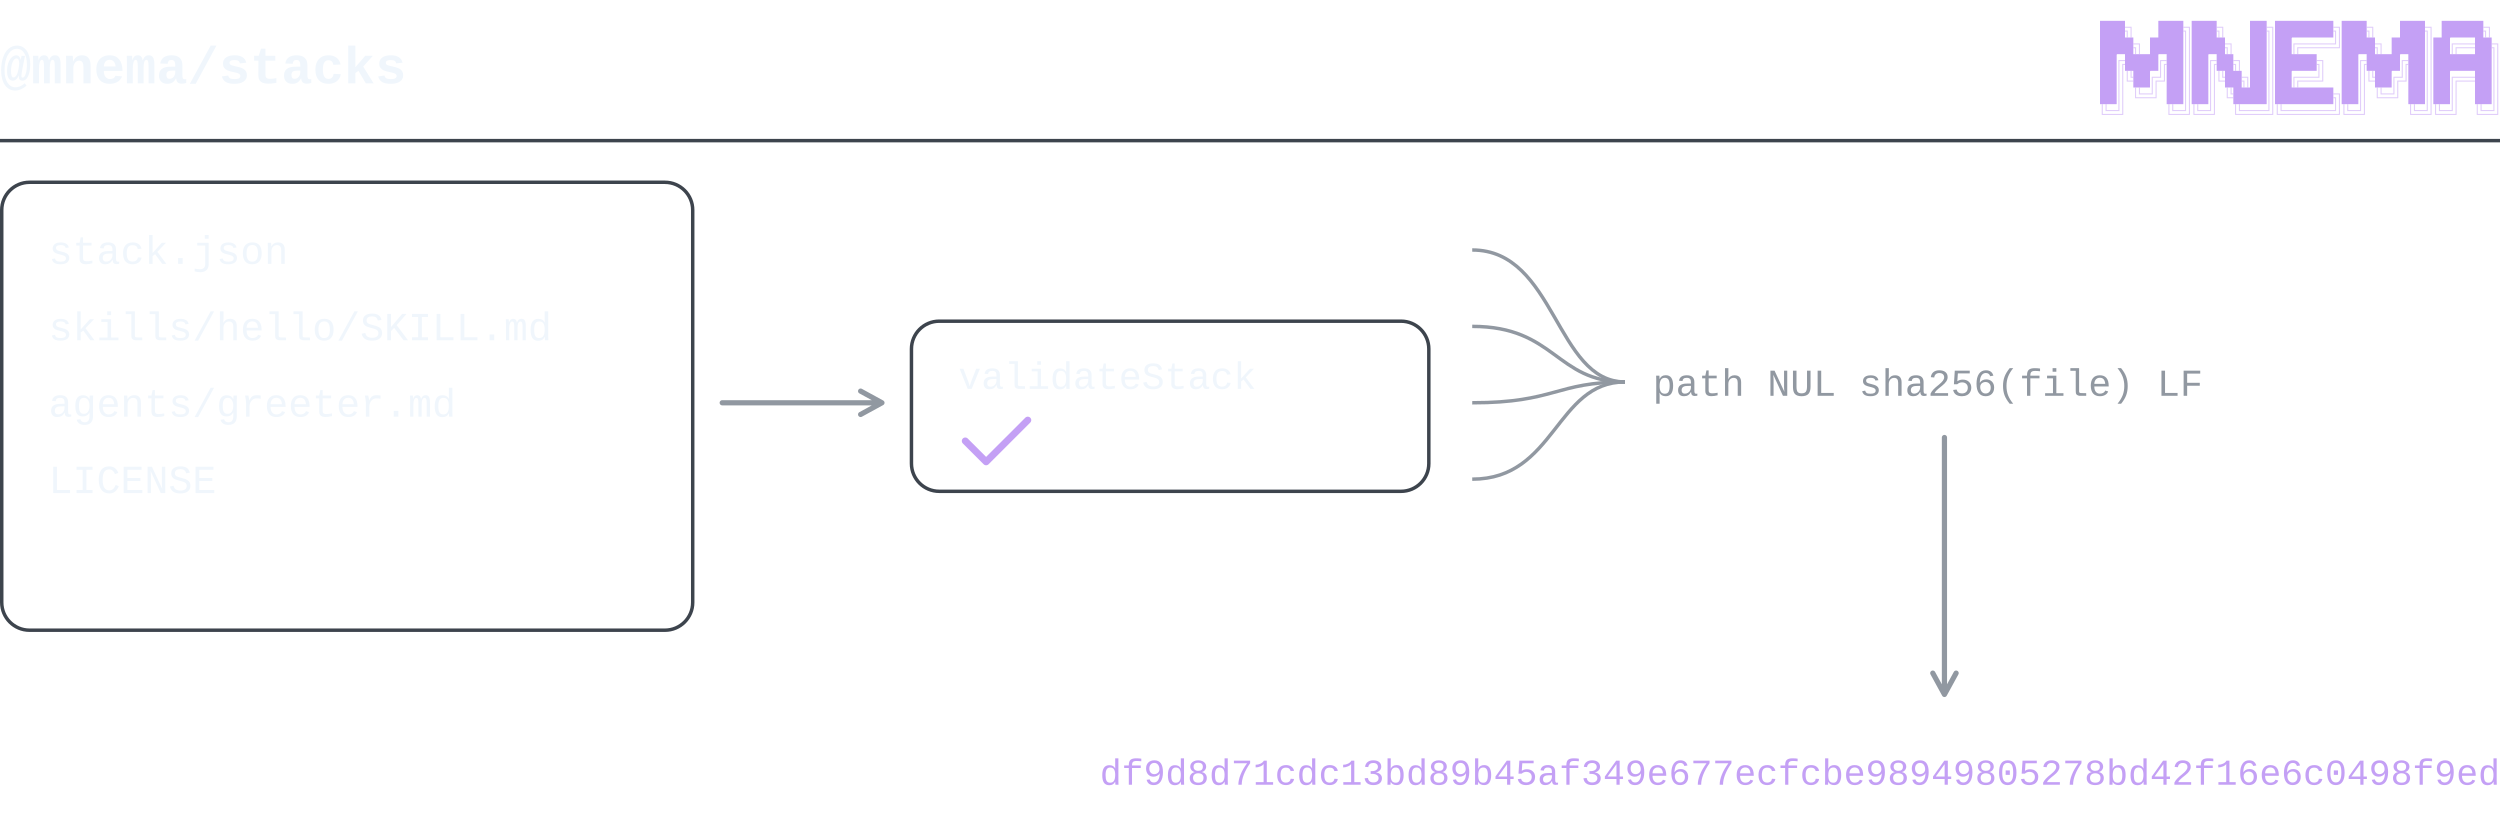
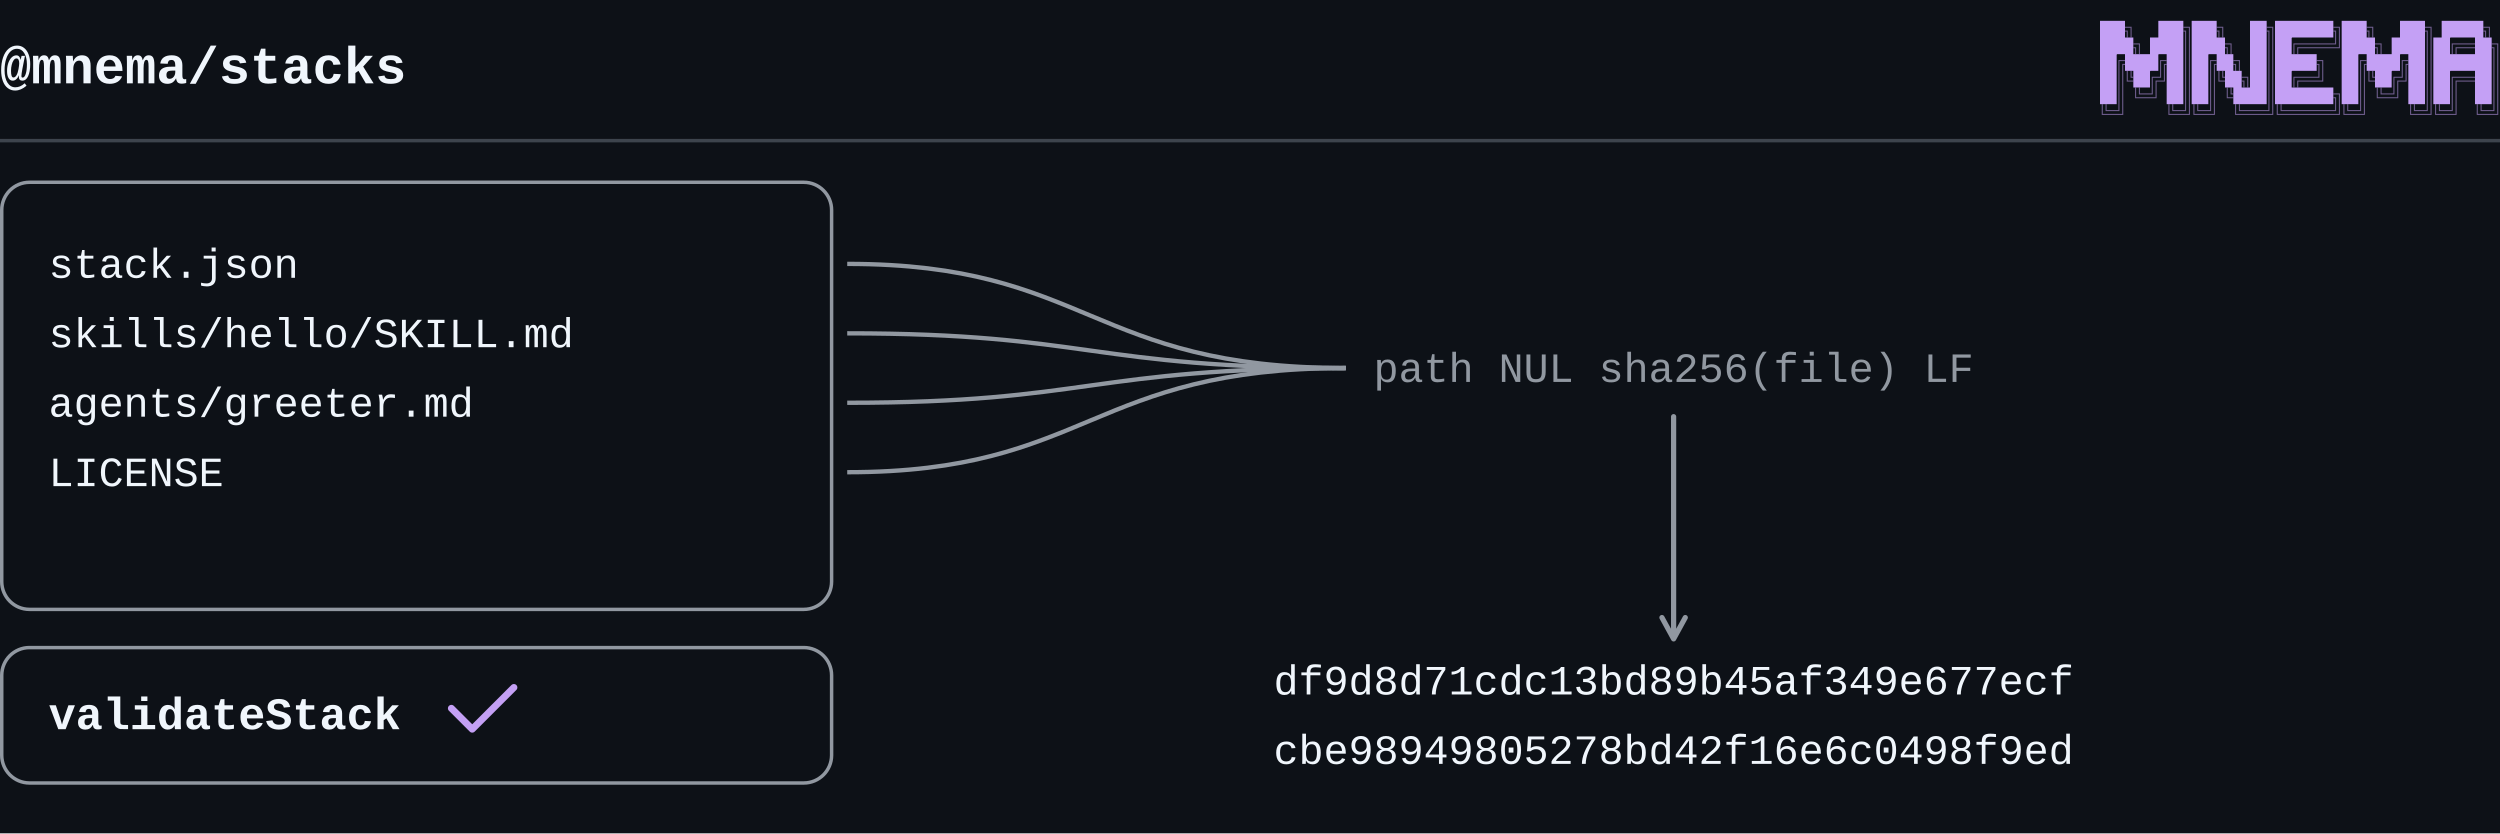
<svg xmlns="http://www.w3.org/2000/svg" width="100%" viewBox="0 0 720 240" role="img" aria-label="The stack contract: the stack.json schema, the validator, and the canonical digest a stack is identified by. A pure library; it runs nothing.">
  <style>
.a{animation-duration:10.5s;animation-iteration-count:infinite;animation-timing-function:ease-in-out}
@keyframes k0{0%{opacity:0}2.86%{opacity:0}5.71%{opacity:1}90.48%{opacity:1}93.33%{opacity:0}100%{opacity:0}}
@keyframes k1{0%{opacity:0}6.67%{opacity:0}9.52%{opacity:1}90.48%{opacity:1}93.33%{opacity:0}100%{opacity:0}}
@keyframes k2{0%{opacity:0}10.48%{opacity:0}13.33%{opacity:1}90.48%{opacity:1}93.33%{opacity:0}100%{opacity:0}}
@keyframes k3{0%{opacity:0}14.29%{opacity:0}17.14%{opacity:1}90.48%{opacity:1}93.33%{opacity:0}100%{opacity:0}}
@keyframes k4{0%{opacity:0}19.05%{opacity:0}21.9%{opacity:1}40.95%{opacity:1}43.81%{opacity:0}100%{opacity:0}}
@keyframes k5{0%{opacity:0}17.14%{opacity:0}20%{opacity:1}90.48%{opacity:1}93.33%{opacity:0}100%{opacity:0}}
- @keyframes k6{0%{opacity:0}17.14%{opacity:0}20%{opacity:1}90.48%{opacity:1}93.33%{opacity:0}100%{opacity:0}}
- @keyframes k7{0%{opacity:0}24.76%{opacity:0}27.62%{opacity:1}40.95%{opacity:1}43.81%{opacity:0}100%{opacity:0}}
- @keyframes k8{0%{opacity:0}45.71%{opacity:0}48.57%{opacity:1}90.48%{opacity:1}93.33%{opacity:0}100%{opacity:0}}
- @keyframes k9{0%{opacity:0}53.33%{opacity:0}56.19%{opacity:1}90.48%{opacity:1}93.33%{opacity:0}100%{opacity:0}}
- @keyframes k10{0%{opacity:0}57.14%{opacity:0}60%{opacity:1}90.48%{opacity:1}93.33%{opacity:0}100%{opacity:0}}
- @keyframes k11{0%{opacity:0}66.67%{opacity:0}69.52%{opacity:1}90.48%{opacity:1}93.33%{opacity:0}100%{opacity:0}}
+ @keyframes k6{0%{opacity:0}24.76%{opacity:0}27.62%{opacity:1}40.95%{opacity:1}43.81%{opacity:0}100%{opacity:0}}
+ @keyframes k7{0%{opacity:0}45.71%{opacity:0}48.57%{opacity:1}90.48%{opacity:1}93.33%{opacity:0}100%{opacity:0}}
+ @keyframes k8{0%{opacity:0}53.33%{opacity:0}56.19%{opacity:1}90.48%{opacity:1}93.33%{opacity:0}100%{opacity:0}}
+ @keyframes k9{0%{opacity:0}57.14%{opacity:0}60%{opacity:1}90.48%{opacity:1}93.33%{opacity:0}100%{opacity:0}}
+ @keyframes k10{0%{opacity:0}66.67%{opacity:0}69.52%{opacity:1}90.48%{opacity:1}93.33%{opacity:0}100%{opacity:0}}
+ @keyframes k11{0%{opacity:0}72.38%{opacity:0}75.24%{opacity:1}90.48%{opacity:1}93.33%{opacity:0}100%{opacity:0}}
@keyframes k12{0%{opacity:0}72.38%{opacity:0}75.24%{opacity:1}90.48%{opacity:1}93.33%{opacity:0}100%{opacity:0}}
@media (prefers-reduced-motion: reduce){.a{animation:none!important}}
</style>
+   <rect width="720" height="240" fill="#0d1117" />
  <text x="0" y="24" font-family="ui-monospace,SFMono-Regular,'SF Mono',Menlo,Consolas,'Liberation Mono',monospace" font-size="15" font-weight="600" fill="#f0f6fc">@mnema/stacks</text>
  <g transform="translate(604.8 6) scale(0.2)">
    <path data-of="blocks" fill="#c4a0f5" d="M0 0h12.5v24.5h-12.5zM12 0h12.5v24.5h-12.5zM24 0h12v24.5h-12zM84 0h12.5v24.5h-12.5zM96 0h12.5v24.5h-12.5zM108 0h12v24.5h-12zM132 0h12.5v24.5h-12.5zM144 0h12.5v24.5h-12.5zM156 0h12v24.5h-12zM216 0h12.5v24.5h-12.5zM228 0h12v24.5h-12zM252 0h12.5v24.5h-12.5zM264 0h12.5v24.5h-12.5zM276 0h12.5v24h-12.5zM288 0h12.5v24h-12.5zM300 0h12.5v24h-12.5zM312 0h12.5v24h-12.5zM324 0h12v24h-12zM348 0h12.5v24.5h-12.5zM360 0h12.5v24.5h-12.5zM372 0h12v24.5h-12zM432 0h12.5v24.5h-12.5zM444 0h12.5v24.5h-12.5zM456 0h12v24.5h-12zM492 0h12.5v24.5h-12.5zM504 0h12.5v24h-12.5zM516 0h12.5v24h-12.5zM528 0h12.5v24h-12.5zM540 0h12v24.5h-12zM0 24h12.5v24.5h-12.5zM12 24h12.5v24.5h-12.5zM24 24h12.5v24h-12.5zM36 24h12v24.5h-12zM72 24h12.5v24.5h-12.5zM84 24h12.5v24h-12.5zM96 24h12.5v24.5h-12.5zM108 24h12v24.5h-12zM132 24h12.5v24.5h-12.5zM144 24h12.5v24.5h-12.5zM156 24h12.5v24h-12.5zM168 24h12v24.5h-12zM216 24h12.5v24.5h-12.5zM228 24h12v24.5h-12zM252 24h12.5v24.5h-12.5zM264 24h12v24.5h-12zM348 24h12.5v24.5h-12.5zM360 24h12.5v24.5h-12.5zM372 24h12.5v24h-12.5zM384 24h12v24.5h-12zM420 24h12.5v24.5h-12.5zM432 24h12.5v24h-12.5zM444 24h12.5v24.5h-12.5zM456 24h12v24.5h-12zM480 24h12.5v24.5h-12.5zM492 24h12v24.5h-12zM540 24h12.5v24.5h-12.5zM552 24h12v24.5h-12zM0 48h12.5v24.5h-12.5zM12 48h12v24.5h-12zM36 48h12.5v24h-12.5zM48 48h12.5v24.5h-12.5zM60 48h12.5v24.5h-12.5zM72 48h12v24h-12zM96 48h12.5v24.5h-12.5zM108 48h12v24.5h-12zM132 48h12.5v24.5h-12.5zM144 48h12v24.5h-12zM168 48h12.5v24h-12.5zM180 48h12v24.5h-12zM216 48h12.5v24.5h-12.5zM228 48h12v24.5h-12zM252 48h12.5v24.5h-12.5zM264 48h12.5v24.5h-12.5zM276 48h12.5v24h-12.5zM288 48h12.5v24h-12.5zM300 48h12v24h-12zM348 48h12.5v24.5h-12.5zM360 48h12v24.5h-12zM384 48h12.5v24h-12.5zM396 48h12.5v24.5h-12.5zM408 48h12.5v24.5h-12.5zM420 48h12v24h-12zM444 48h12.5v24.5h-12.5zM456 48h12v24.5h-12zM480 48h12.5v24.5h-12.5zM492 48h12.5v24.5h-12.5zM504 48h12.5v24h-12.5zM516 48h12.5v24h-12.5zM528 48h12.5v24h-12.5zM540 48h12.5v24.5h-12.5zM552 48h12v24.5h-12zM0 72h12.5v24.5h-12.5zM12 72h12v24.5h-12zM48 72h12.5v24h-12.5zM60 72h12v24h-12zM96 72h12.5v24.5h-12.5zM108 72h12v24.5h-12zM132 72h12.5v24.5h-12.5zM144 72h12v24.5h-12zM180 72h12.5v24h-12.5zM192 72h12v24.5h-12zM216 72h12.5v24.5h-12.5zM228 72h12v24.5h-12zM252 72h12.5v24.5h-12.5zM264 72h12v24.5h-12zM348 72h12.5v24.5h-12.5zM360 72h12v24.5h-12zM396 72h12.5v24h-12.5zM408 72h12v24h-12zM444 72h12.5v24.5h-12.5zM456 72h12v24.5h-12zM480 72h12.5v24.5h-12.5zM492 72h12v24.5h-12zM540 72h12.5v24.5h-12.5zM552 72h12v24.5h-12zM0 96h12.5v24h-12.5zM12 96h12v24h-12zM96 96h12.5v24h-12.5zM108 96h12v24h-12zM132 96h12.5v24h-12.5zM144 96h12v24h-12zM192 96h12.5v24h-12.5zM204 96h12.5v24h-12.5zM216 96h12.5v24h-12.5zM228 96h12v24h-12zM252 96h12.5v24h-12.5zM264 96h12.5v24h-12.5zM276 96h12.5v24h-12.5zM288 96h12.5v24h-12.5zM300 96h12.5v24h-12.5zM312 96h12.5v24h-12.5zM324 96h12v24h-12zM348 96h12.5v24h-12.5zM360 96h12v24h-12zM444 96h12.5v24h-12.5zM456 96h12v24h-12zM480 96h12.5v24h-12.5zM492 96h12v24h-12zM540 96h12.5v24h-12.5zM552 96h12v24h-12z" />
    <path data-of="lines" fill="none" stroke="#c4a0f5" stroke-opacity="0.55" stroke-width="1.5" stroke-linejoin="miter" d="M36 9.25L44.75 9.25L44.75 24M36 14.75L39.25 14.75L39.25 24M120 9.25L128.75 9.25L128.75 24M120 14.75L123.25 14.75L123.25 24M168 9.25L176.75 9.25L176.75 24M168 14.75L171.25 14.75L171.25 24M240 9.25L248.75 9.25L248.75 24M240 14.75L243.25 14.75L243.25 24M336 9.25L344.75 9.25L344.75 24M336 14.75L339.25 14.75L339.25 24M384 9.25L392.75 9.25L392.75 24M384 14.75L387.25 14.75L387.25 24M468 9.25L476.75 9.25L476.75 24M468 14.75L471.25 14.75L471.25 24M552 9.25L560.75 9.25L560.75 24M552 14.75L555.25 14.75L555.25 24M48 33.25L56.75 33.25L56.75 48M48 38.75L51.25 38.75L51.25 48M123.25 24L123.25 48M128.75 24L128.75 48M180 33.25L188.75 33.25L188.75 48M180 38.75L183.25 38.75L183.25 48M243.25 24L243.25 48M248.75 24L248.75 48M288 33.25L279.25 33.25L279.25 48M288 38.75L284.75 38.75L284.75 48M288 33.25L300 33.25M288 38.75L300 38.75M300 33.25L312 33.25M300 38.75L312 38.75M312 33.25L324 33.25M312 38.75L324 38.75M324 33.25L336 33.25M324 38.75L336 38.75M344.75 24L344.75 38.75L336 38.75M339.25 24L339.25 33.25L336 33.25M396 33.25L404.75 33.25L404.75 48M396 38.75L399.25 38.75L399.25 48M471.25 24L471.25 48M476.75 24L476.75 48M516 33.25L507.25 33.25L507.25 48M516 38.75L512.75 38.75L512.75 48M516 33.25L528 33.25M516 38.75L528 38.75M528 33.25L540 33.25M528 38.75L540 38.75M564 33.25L572.75 33.25L572.75 48M564 38.75L567.25 38.75L567.25 48M36 57.25L27.25 57.25L27.25 72M36 62.75L32.75 62.75L32.75 72M96 57.25L87.25 57.25L87.25 72M96 62.75L92.75 62.75L92.75 72M123.25 48L123.25 72M128.75 48L128.75 72M168 57.25L159.25 57.25L159.25 72M168 62.75L164.75 62.75L164.75 72M192 57.25L200.75 57.25L200.75 72M192 62.75L195.25 62.75L195.25 72M243.25 48L243.25 72M248.75 48L248.75 72M312 57.25L320.75 57.25L320.75 72M312 62.75L315.25 62.75L315.25 72M384 57.25L375.25 57.25L375.25 72M384 62.75L380.75 62.75L380.75 72M444 57.25L435.25 57.25L435.25 72M444 62.75L440.75 62.75L440.75 72M471.25 48L471.25 72M476.75 48L476.75 72M567.25 48L567.25 72M572.75 48L572.75 72M27.25 72L27.25 96M32.75 72L32.75 96M39.25 72L39.25 86.75L48 86.75M44.75 72L44.75 81.25L48 81.25M84 81.25L75.25 81.25L75.25 96M84 86.75L80.75 86.75L80.75 96M92.75 72L92.75 86.75L84 86.75M87.25 72L87.25 81.25L84 81.25M123.25 72L123.25 96M128.75 72L128.75 96M159.25 72L159.25 96M164.75 72L164.75 96M171.25 72L171.25 86.75L180 86.75M176.75 72L176.75 81.25L180 81.25M204 81.25L212.75 81.25L212.75 96M204 86.75L207.25 86.75L207.25 96M243.25 72L243.25 96M248.75 72L248.75 96M288 81.25L279.25 81.25L279.25 96M288 86.75L284.75 86.75L284.75 96M288 81.25L300 81.25M288 86.75L300 86.75M300 81.25L312 81.25M300 86.75L312 86.75M320.75 72L320.75 86.75L312 86.75M315.25 72L315.25 81.25L312 81.25M375.25 72L375.25 96M380.75 72L380.75 96M387.25 72L387.25 86.75L396 86.75M392.75 72L392.75 81.25L396 81.25M432 81.25L423.25 81.25L423.25 96M432 86.75L428.75 86.75L428.75 96M440.75 72L440.75 86.75L432 86.75M435.25 72L435.25 81.25L432 81.25M471.25 72L471.25 96M476.75 72L476.75 96M516 81.25L507.25 81.25L507.25 96M516 86.75L512.75 86.75L512.75 96M516 81.25L528 81.25M516 86.75L528 86.75M528 81.25L540 81.25M528 86.75L540 86.75M567.25 72L567.25 96M572.75 72L572.75 96M27.25 96L27.25 120M32.75 96L32.75 120M51.25 96L51.25 110.75L60 110.75M56.75 96L56.75 105.25L60 105.25M60 105.25L72 105.25M60 110.75L72 110.75M80.75 96L80.75 110.75L72 110.75M75.25 96L75.25 105.25L72 105.25M123.25 96L123.25 120M128.75 96L128.75 120M159.25 96L159.25 120M164.75 96L164.75 120M183.25 96L183.25 110.75L192 110.75M188.75 96L188.75 105.25L192 105.25M243.25 96L243.25 120M248.75 96L248.75 120M336 105.25L344.75 105.25L344.75 120M336 110.75L339.25 110.75L339.25 120M375.25 96L375.25 120M380.75 96L380.75 120M399.25 96L399.25 110.75L408 110.75M404.75 96L404.75 105.25L408 105.25M408 105.25L420 105.25M408 110.75L420 110.75M428.75 96L428.75 110.75L420 110.75M423.25 96L423.25 105.25L420 105.25M471.25 96L471.25 120M476.75 96L476.75 120M507.25 96L507.25 120M512.75 96L512.75 120M567.25 96L567.25 120M572.75 96L572.75 120M3.25 120L3.25 134.75L12 134.75M8.75 120L8.75 129.25L12 129.25M12 129.25L24 129.25M12 134.75L24 134.75M32.75 120L32.75 134.75L24 134.75M27.25 120L27.25 129.25L24 129.25M99.25 120L99.25 134.75L108 134.75M104.75 120L104.75 129.25L108 129.25M108 129.25L120 129.25M108 134.75L120 134.75M128.75 120L128.75 134.75L120 134.75M123.25 120L123.25 129.25L120 129.25M135.25 120L135.25 134.75L144 134.75M140.75 120L140.75 129.25L144 129.25M144 129.25L156 129.25M144 134.75L156 134.75M164.75 120L164.75 134.75L156 134.75M159.25 120L159.25 129.25L156 129.25M195.25 120L195.25 134.75L204 134.75M200.75 120L200.75 129.25L204 129.25M204 129.25L216 129.25M204 134.75L216 134.75M216 129.25L228 129.25M216 134.75L228 134.75M228 129.25L240 129.25M228 134.75L240 134.75M248.75 120L248.75 134.75L240 134.75M243.25 120L243.25 129.25L240 129.25M255.25 120L255.25 134.75L264 134.75M260.75 120L260.75 129.25L264 129.25M264 129.25L276 129.25M264 134.75L276 134.75M276 129.25L288 129.25M276 134.75L288 134.75M288 129.25L300 129.25M288 134.75L300 134.75M300 129.25L312 129.25M300 134.75L312 134.75M312 129.25L324 129.25M312 134.75L324 134.75M324 129.25L336 129.25M324 134.75L336 134.75M344.75 120L344.75 134.75L336 134.75M339.25 120L339.25 129.25L336 129.25M351.25 120L351.25 134.75L360 134.75M356.75 120L356.75 129.25L360 129.25M360 129.25L372 129.25M360 134.75L372 134.75M380.75 120L380.75 134.75L372 134.75M375.25 120L375.25 129.25L372 129.25M447.25 120L447.25 134.75L456 134.75M452.75 120L452.75 129.25L456 129.25M456 129.25L468 129.25M456 134.75L468 134.75M476.75 120L476.75 134.75L468 134.75M471.25 120L471.25 129.25L468 129.25M483.25 120L483.25 134.75L492 134.75M488.75 120L488.75 129.25L492 129.25M492 129.25L504 129.25M492 134.75L504 134.75M512.75 120L512.75 134.75L504 134.75M507.25 120L507.25 129.25L504 129.25M543.25 120L543.25 134.75L552 134.75M548.75 120L548.75 129.25L552 129.25M552 129.25L564 129.25M552 134.75L564 134.75M572.75 120L572.75 134.75L564 134.75M567.25 120L567.25 129.25L564 129.25" />
  </g>
  <path d="M0 40.5H720" stroke="#3d444d" />
-   <rect x="0.5" y="52.5" width="199" height="129" rx="8" fill="none" stroke="#3d444d" />
-   <text class="a" style="animation-name:k0" x="14" y="76" font-family="ui-monospace,SFMono-Regular,'SF Mono',Menlo,Consolas,'Liberation Mono',monospace" font-size="11.5" fill="#f0f6fc">stack.json</text>
-   <text class="a" style="animation-name:k1" x="14" y="98" font-family="ui-monospace,SFMono-Regular,'SF Mono',Menlo,Consolas,'Liberation Mono',monospace" font-size="11.5" fill="#f0f6fc">skills/hello/SKILL.md</text>
-   <text class="a" style="animation-name:k2" x="14" y="120" font-family="ui-monospace,SFMono-Regular,'SF Mono',Menlo,Consolas,'Liberation Mono',monospace" font-size="11.5" fill="#f0f6fc">agents/greeter.md</text>
-   <text class="a" style="animation-name:k3" x="14" y="142" font-family="ui-monospace,SFMono-Regular,'SF Mono',Menlo,Consolas,'Liberation Mono',monospace" font-size="11.5" fill="#f0f6fc">LICENSE</text>
-   <text class="a" style="animation-name:k4" opacity="0" x="14" y="164" font-family="ui-monospace,SFMono-Regular,'SF Mono',Menlo,Consolas,'Liberation Mono',monospace" font-size="11.5" fill="#c4a0f5">.mcp.json</text>
-   <path class="a" style="animation-name:k5" d="M208 116L254 116M247.86 112.64L254 116L247.86 119.36" fill="none" stroke="#9198a1" stroke-width="1.5" stroke-linecap="round" stroke-linejoin="round" />
-   <rect x="262.5" y="92.5" width="149" height="49" rx="8" fill="none" stroke="#3d444d" />
-   <text class="a" style="animation-name:k6" x="276" y="112" font-family="ui-monospace,SFMono-Regular,'SF Mono',Menlo,Consolas,'Liberation Mono',monospace" font-size="11" fill="#f0f6fc">validateStack</text>
-   <text class="a" style="animation-name:k7" opacity="0" x="276" y="132" font-family="ui-monospace,SFMono-Regular,'SF Mono',Menlo,Consolas,'Liberation Mono',monospace" font-size="11" fill="#c4a0f5">mcp-server</text>
-   <path class="a" style="animation-name:k8" d="M278 127L284 133L296 121" fill="none" stroke="#c4a0f5" stroke-width="2" stroke-linecap="round" stroke-linejoin="round" />
-   <g class="a" style="animation-name:k9">
-     <path d="M424 72C448 72 448 110 468 110" fill="none" stroke="#9198a1" stroke-width="1" />
-     <path d="M424 94C448 94 448 110 468 110" fill="none" stroke="#9198a1" stroke-width="1" />
-     <path d="M424 116C448 116 448 110 468 110" fill="none" stroke="#9198a1" stroke-width="1" />
-     <path d="M424 138C448 138 448 110 468 110" fill="none" stroke="#9198a1" stroke-width="1" />
+   <rect x="0.5" y="52.5" width="239" height="123" rx="8" fill="none" stroke="#9198a1" />
+   <text class="a" style="animation-name:k0" x="14" y="80" font-family="ui-monospace,SFMono-Regular,'SF Mono',Menlo,Consolas,'Liberation Mono',monospace" font-size="12" fill="#f0f6fc">stack.json</text>
+   <text class="a" style="animation-name:k1" x="14" y="100" font-family="ui-monospace,SFMono-Regular,'SF Mono',Menlo,Consolas,'Liberation Mono',monospace" font-size="12" fill="#f0f6fc">skills/hello/SKILL.md</text>
+   <text class="a" style="animation-name:k2" x="14" y="120" font-family="ui-monospace,SFMono-Regular,'SF Mono',Menlo,Consolas,'Liberation Mono',monospace" font-size="12" fill="#f0f6fc">agents/greeter.md</text>
+   <text class="a" style="animation-name:k3" x="14" y="140" font-family="ui-monospace,SFMono-Regular,'SF Mono',Menlo,Consolas,'Liberation Mono',monospace" font-size="12" fill="#f0f6fc">LICENSE</text>
+   <text class="a" style="animation-name:k4" opacity="0" x="14" y="160" font-family="ui-monospace,SFMono-Regular,'SF Mono',Menlo,Consolas,'Liberation Mono',monospace" font-size="12" fill="#f0f6fc">.mcp.json</text>
+   <rect x="0.5" y="186.5" width="239" height="39" rx="8" fill="none" stroke="#9198a1" />
+   <text class="a" style="animation-name:k5" x="14" y="210" font-family="ui-monospace,SFMono-Regular,'SF Mono',Menlo,Consolas,'Liberation Mono',monospace" font-size="13" font-weight="600" fill="#f0f6fc">validateStack</text>
+   <text class="a" style="animation-name:k6" opacity="0" x="130" y="210" font-family="ui-monospace,SFMono-Regular,'SF Mono',Menlo,Consolas,'Liberation Mono',monospace" font-size="12" fill="#f0f6fc">mcp-server</text>
+   <path class="a" style="animation-name:k7" d="M130 204L136 210L148 198" fill="none" stroke="#c4a0f5" stroke-width="2" stroke-linecap="round" stroke-linejoin="round" />
+   <g class="a" style="animation-name:k8">
+     <path d="M244 76C313.8 76 313.8 106 387.6 106" fill="none" stroke="#9198a1" stroke-width="1.25" />
+     <path d="M244 96C313.8 96 313.8 106 387.6 106" fill="none" stroke="#9198a1" stroke-width="1.25" />
+     <path d="M244 116C313.8 116 313.8 106 387.6 106" fill="none" stroke="#9198a1" stroke-width="1.25" />
+     <path d="M244 136C313.8 136 313.8 106 387.6 106" fill="none" stroke="#9198a1" stroke-width="1.25" />
  </g>
-   <text class="a" style="animation-name:k10" x="476" y="114" font-family="ui-monospace,SFMono-Regular,'SF Mono',Menlo,Consolas,'Liberation Mono',monospace" font-size="11" fill="#9198a1">path NUL sha256(file) LF</text>
-   <path class="a" style="animation-name:k11" d="M560 126L560 200M563.36 193.86L560 200L556.64 193.86" fill="none" stroke="#9198a1" stroke-width="1.5" stroke-linecap="round" stroke-linejoin="round" />
-   <text class="a" style="animation-name:k12" x="720" y="226" font-family="ui-monospace,SFMono-Regular,'SF Mono',Menlo,Consolas,'Liberation Mono',monospace" font-size="10.5" fill="#c4a0f5" text-anchor="end">df9d8d71cdc13bd89b45af349e677ecfcbe98949805278bd42f16e6c0498f9ed</text>
+   <text class="a" style="animation-name:k9" x="482" y="110" font-family="ui-monospace,SFMono-Regular,'SF Mono',Menlo,Consolas,'Liberation Mono',monospace" font-size="12" fill="#9198a1" text-anchor="middle">path NUL sha256(file) LF</text>
+   <path class="a" style="animation-name:k10" d="M482 120L482 184M485.36 177.86L482 184L478.64 177.86" fill="none" stroke="#9198a1" stroke-width="1.5" stroke-linecap="round" stroke-linejoin="round" />
+   <text class="a" style="animation-name:k11" x="482" y="200" font-family="ui-monospace,SFMono-Regular,'SF Mono',Menlo,Consolas,'Liberation Mono',monospace" font-size="12" fill="#f0f6fc" text-anchor="middle">df9d8d71cdc13bd89b45af349e677ecf</text>
+   <text class="a" style="animation-name:k12" x="482" y="220" font-family="ui-monospace,SFMono-Regular,'SF Mono',Menlo,Consolas,'Liberation Mono',monospace" font-size="12" fill="#f0f6fc" text-anchor="middle">cbe98949805278bd42f16e6c0498f9ed</text>
</svg>
